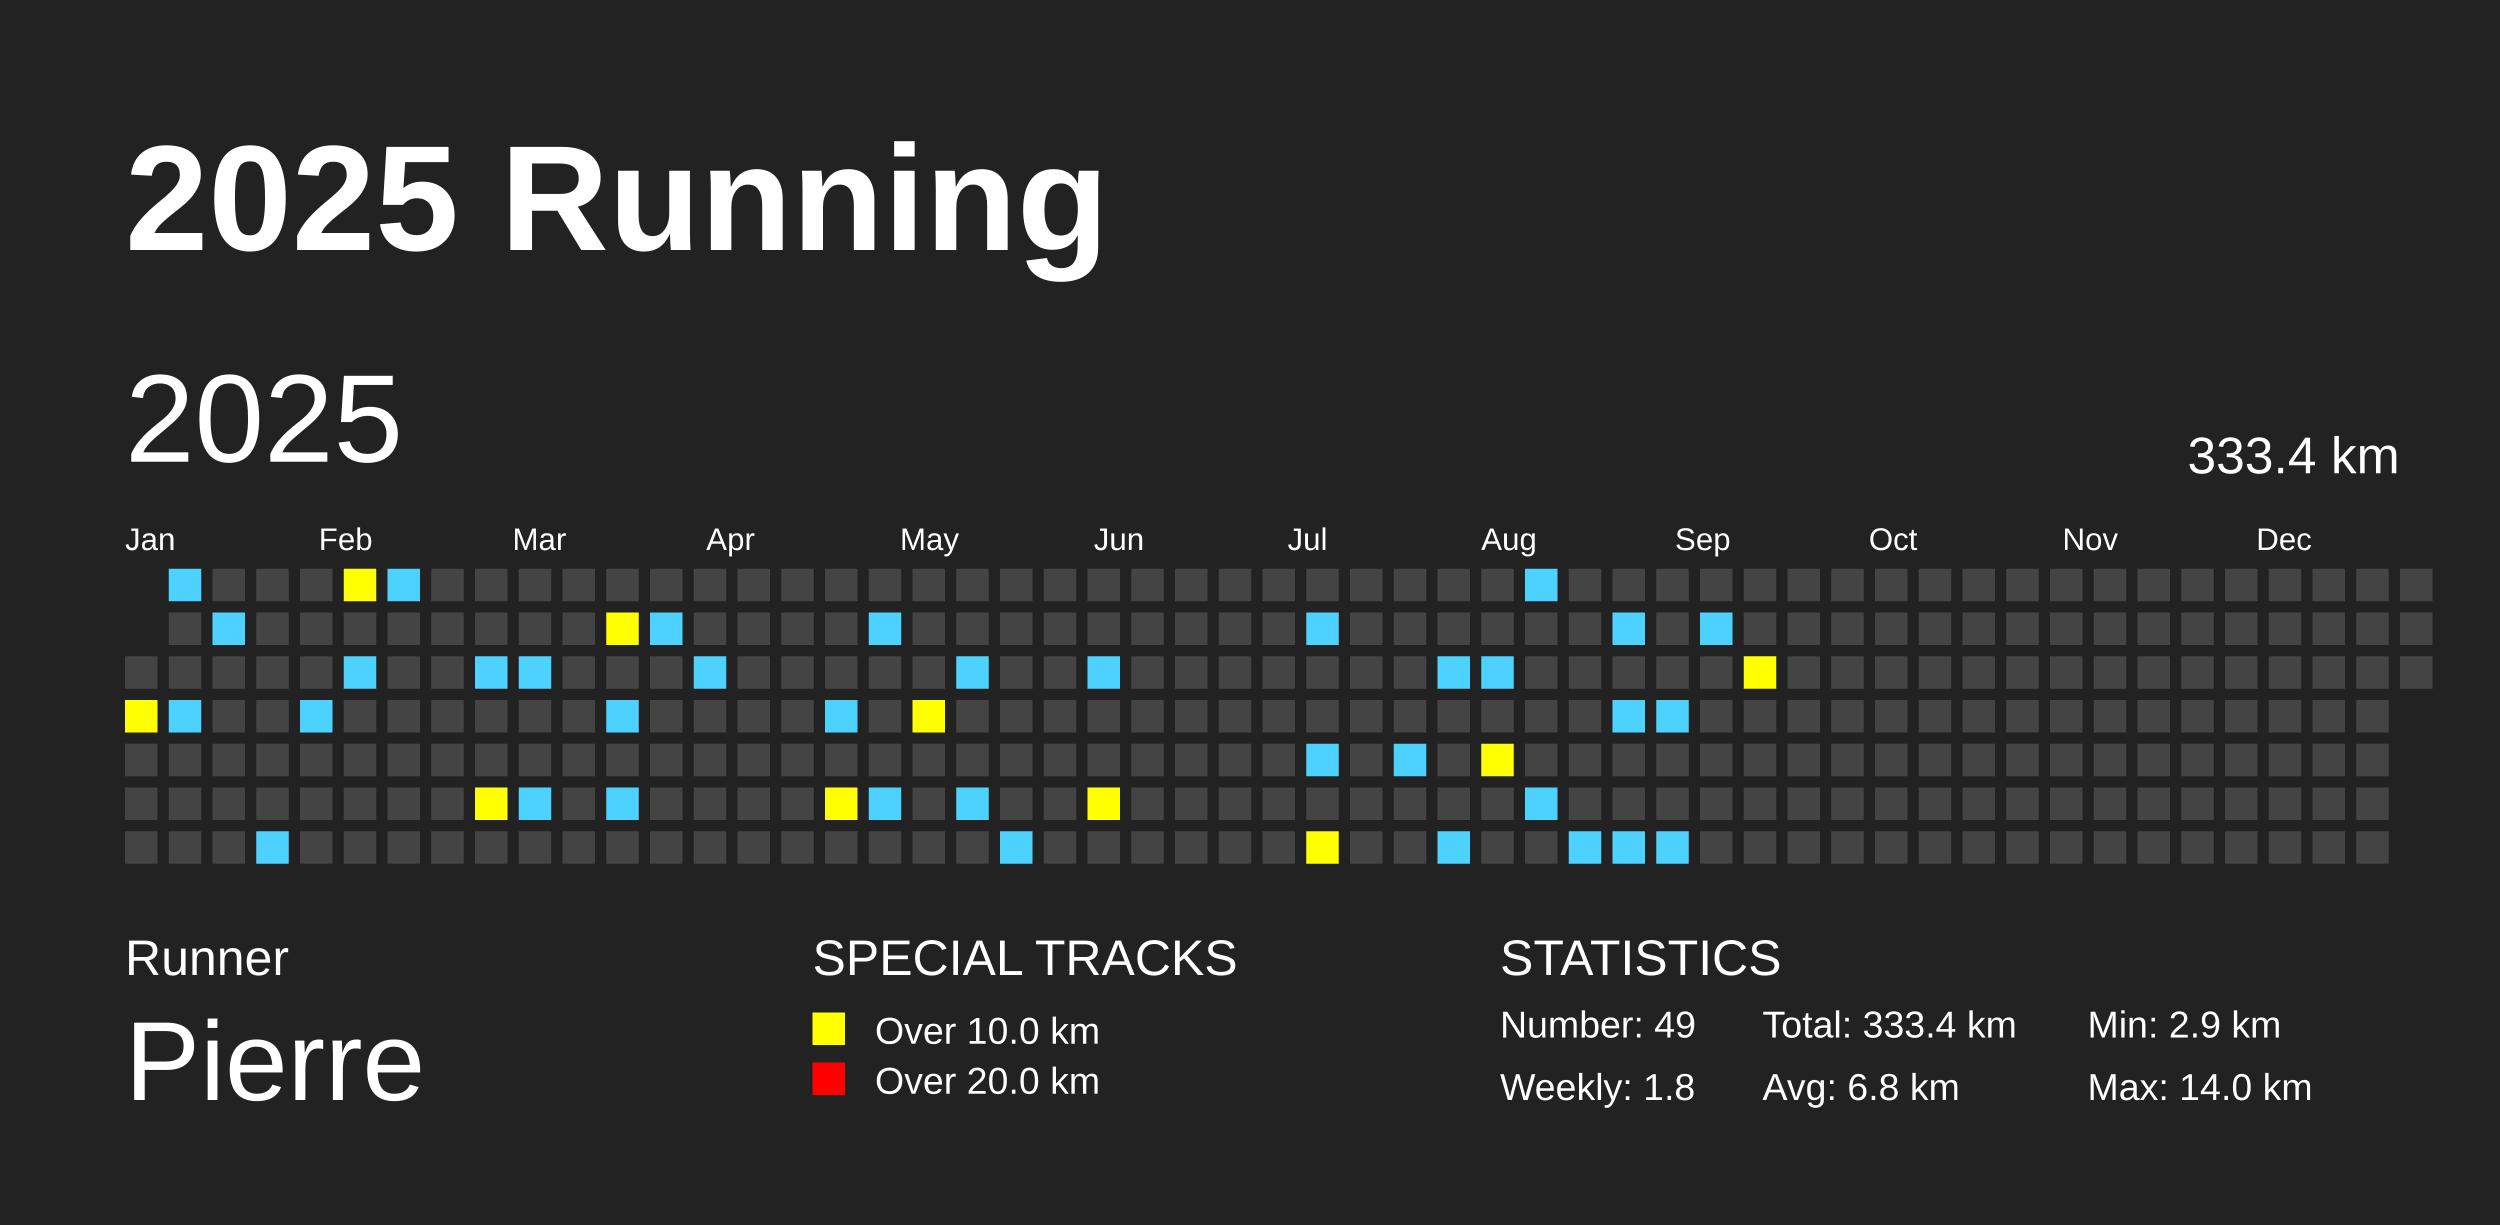
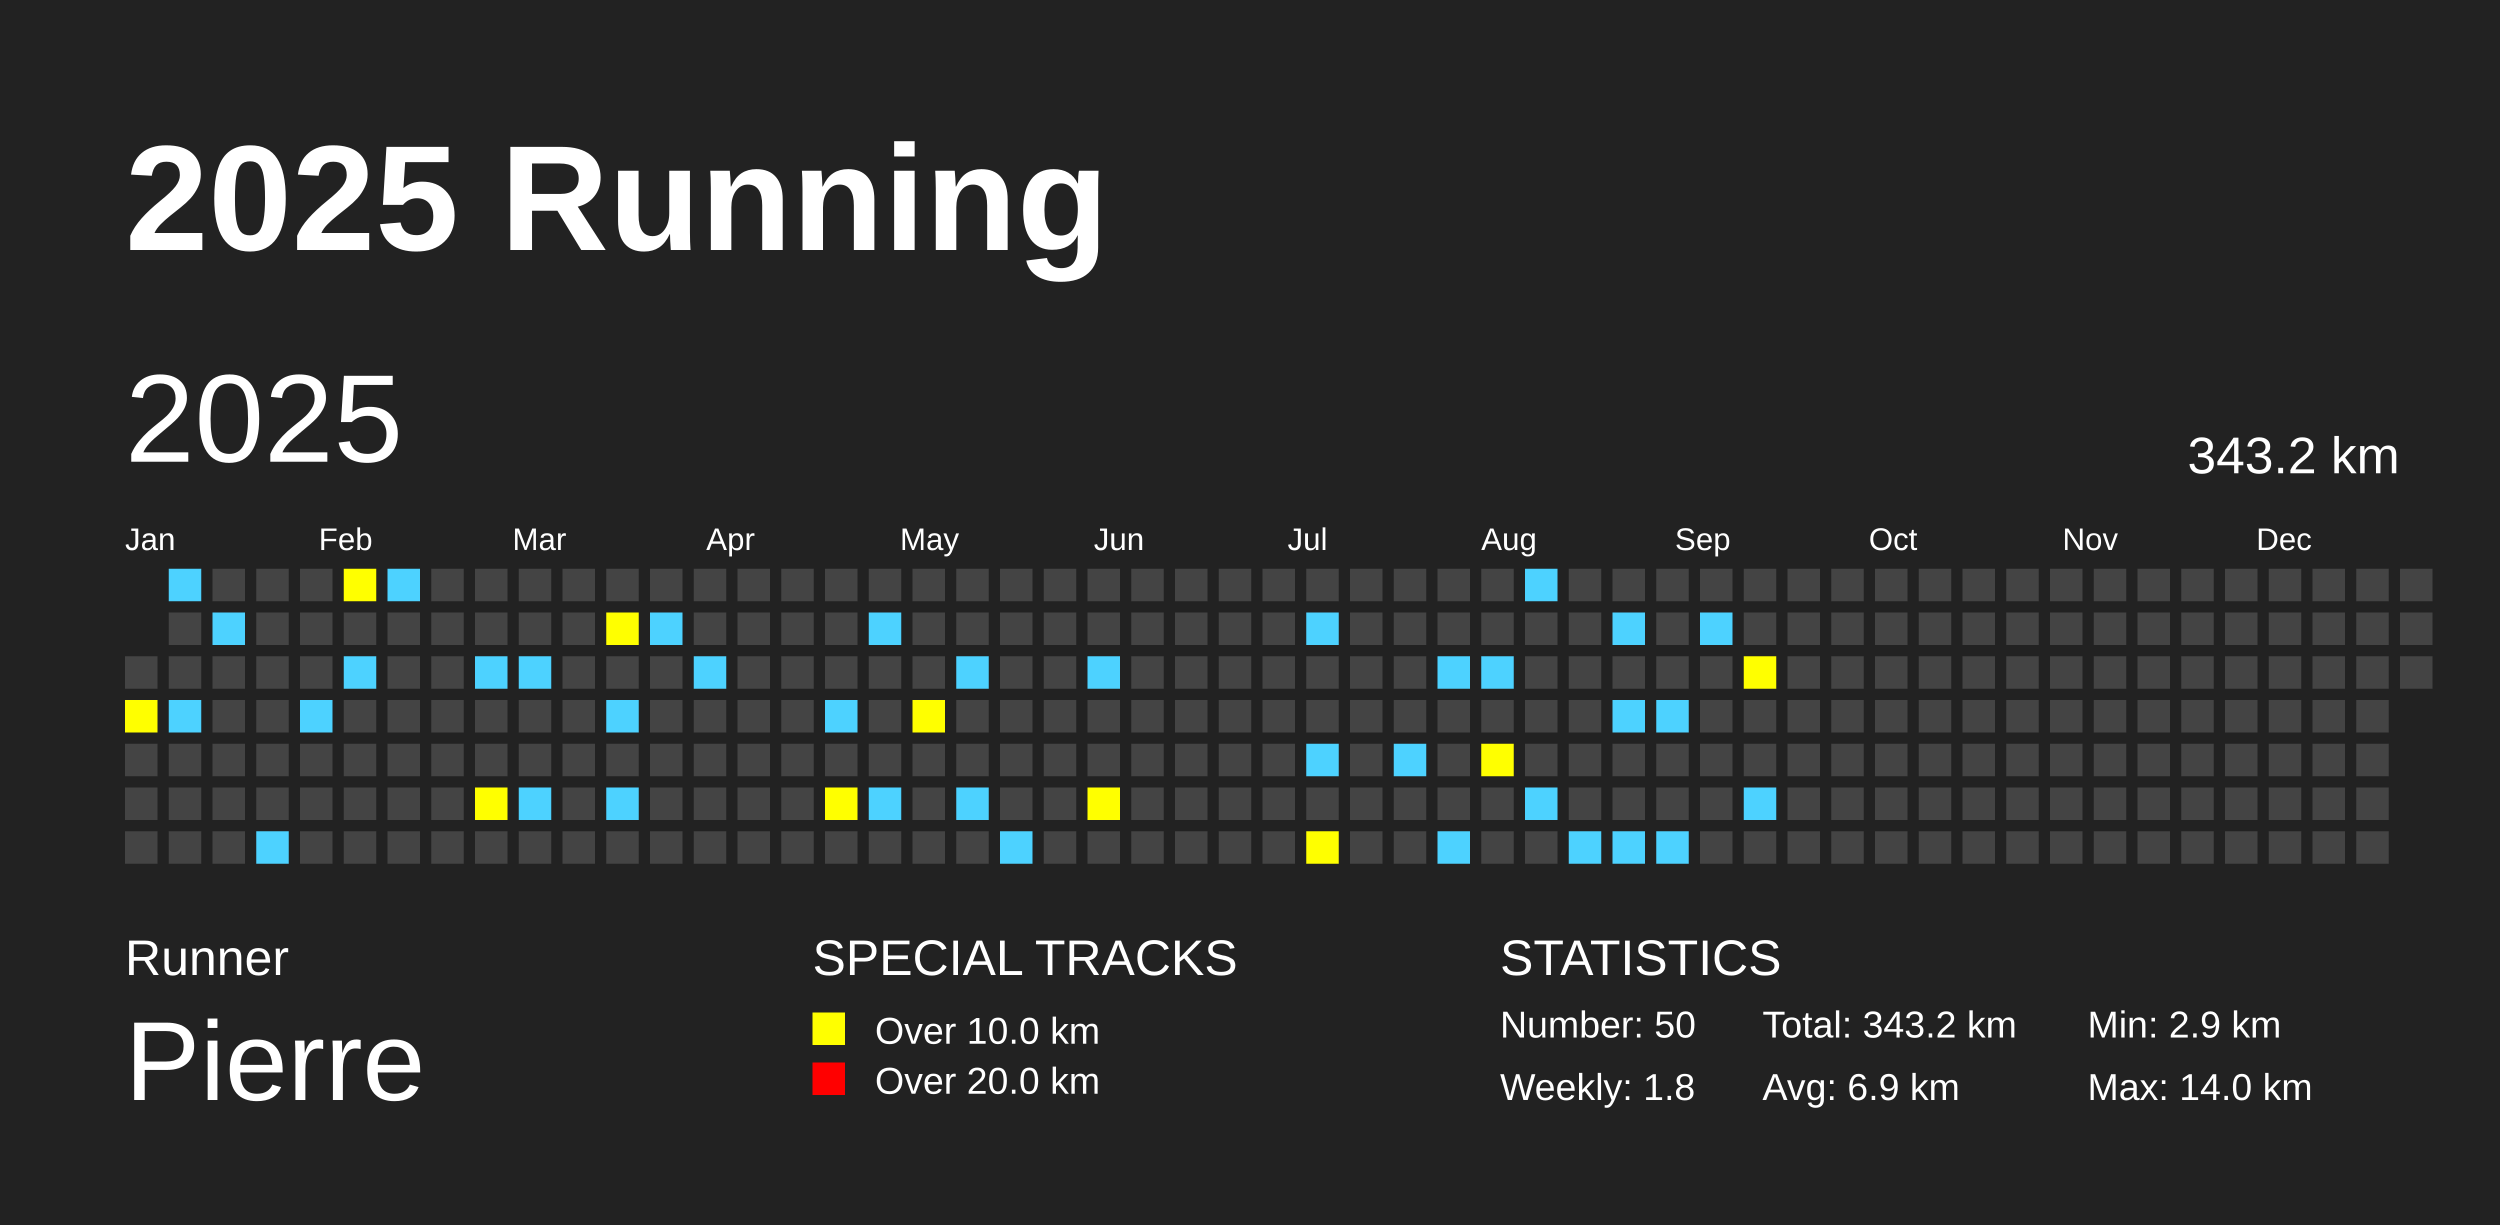
<svg xmlns="http://www.w3.org/2000/svg" baseProfile="full" height="98mm" version="1.1" viewBox="0,0,200,98" width="200mm">
  <defs />
  <rect fill="#222222" height="98" width="200" x="0" y="0" />
  <text fill="#FFFFFF" style="font-size:12px; font-family:Arial; font-weight:bold;" x="10" y="20">2025 Running</text>
  <text fill="#FFFFFF" style="font-size:4px; font-family:Arial" x="10" y="78">Runner</text>
  <text fill="#FFFFFF" style="font-size:9px; font-family:Arial" x="10" y="88">Pierre</text>
  <text fill="#FFFFFF" style="font-size:4px; font-family:Arial" x="65" y="78">SPECIAL TRACKS</text>
  <rect fill="yellow" height="2.6" width="2.6" x="65" y="81" />
  <text fill="#FFFFFF" style="font-size:3px; font-family:Arial" x="70" y="83.5">Over 10.0 km</text>
  <rect fill="red" height="2.6" width="2.6" x="65" y="85" />
  <text fill="#FFFFFF" style="font-size:3px; font-family:Arial" x="70" y="87.5">Over 20.0 km</text>
  <text fill="#FFFFFF" style="font-size:4px; font-family:Arial" x="120" y="78">STATISTICS</text>
-   <text fill="#FFFFFF" style="font-size:3px; font-family:Arial" x="120" y="83">Number: 49</text>
+   <text fill="#FFFFFF" style="font-size:3px; font-family:Arial" x="120" y="83">Number: 50</text>
  <text fill="#FFFFFF" style="font-size:3px; font-family:Arial" x="120" y="88">Weekly: 1.8</text>
-   <text fill="#FFFFFF" style="font-size:3px; font-family:Arial" x="141" y="83">Total: 333.4 km</text>
-   <text fill="#FFFFFF" style="font-size:3px; font-family:Arial" x="141" y="88">Avg: 6.8 km</text>
+   <text fill="#FFFFFF" style="font-size:3px; font-family:Arial" x="141" y="83">Total: 343.2 km</text>
+   <text fill="#FFFFFF" style="font-size:3px; font-family:Arial" x="141" y="88">Avg: 6.9 km</text>
  <text fill="#FFFFFF" style="font-size:3px; font-family:Arial" x="167" y="83">Min: 2.9 km</text>
  <text fill="#FFFFFF" style="font-size:3px; font-family:Arial" x="167" y="88">Max: 14.0 km</text>
  <text dominant-baseline="hanging" fill="#FFFFFF" style="font-size:10.0px; font-family:Arial;" x="10" y="30">2025</text>
-   <text dominant-baseline="hanging" fill="#FFFFFF" style="font-size:4.125px; font-family:Arial;" x="175" y="35">333.4 km</text>
+   <text dominant-baseline="hanging" fill="#FFFFFF" style="font-size:4.125px; font-family:Arial;" x="175" y="35">343.2 km</text>
  <text fill="#FFFFFF" style="font-size:2.5px; font-family:Arial" x="10.0" y="44">Jan</text>
  <text fill="#FFFFFF" style="font-size:2.5px; font-family:Arial" x="25.5" y="44">Feb</text>
  <text fill="#FFFFFF" style="font-size:2.5px; font-family:Arial" x="41.0" y="44">Mar</text>
  <text fill="#FFFFFF" style="font-size:2.5px; font-family:Arial" x="56.5" y="44">Apr</text>
  <text fill="#FFFFFF" style="font-size:2.5px; font-family:Arial" x="72.0" y="44">May</text>
  <text fill="#FFFFFF" style="font-size:2.5px; font-family:Arial" x="87.5" y="44">Jun</text>
  <text fill="#FFFFFF" style="font-size:2.5px; font-family:Arial" x="103.0" y="44">Jul</text>
  <text fill="#FFFFFF" style="font-size:2.5px; font-family:Arial" x="118.5" y="44">Aug</text>
  <text fill="#FFFFFF" style="font-size:2.5px; font-family:Arial" x="134.0" y="44">Sep</text>
  <text fill="#FFFFFF" style="font-size:2.5px; font-family:Arial" x="149.5" y="44">Oct</text>
  <text fill="#FFFFFF" style="font-size:2.5px; font-family:Arial" x="165.0" y="44">Nov</text>
  <text fill="#FFFFFF" style="font-size:2.5px; font-family:Arial" x="180.5" y="44">Dec</text>
  <rect fill="#444444" height="2.6" width="2.6" x="10.0" y="52.5" />
  <rect fill="yellow" height="2.6" width="2.6" x="10.0" y="56.0" />
  <rect fill="#444444" height="2.6" width="2.6" x="10.0" y="59.5" />
  <rect fill="#444444" height="2.6" width="2.6" x="10.0" y="63.0" />
  <rect fill="#444444" height="2.6" width="2.6" x="10.0" y="66.5" />
  <rect fill="#4DD2FF" height="2.6" width="2.6" x="13.5" y="45.5" />
  <rect fill="#444444" height="2.6" width="2.6" x="13.5" y="49.0" />
  <rect fill="#444444" height="2.6" width="2.6" x="13.5" y="52.5" />
  <rect fill="#4DD2FF" height="2.6" width="2.6" x="13.5" y="56.0" />
  <rect fill="#444444" height="2.6" width="2.6" x="13.5" y="59.5" />
  <rect fill="#444444" height="2.6" width="2.6" x="13.5" y="63.0" />
  <rect fill="#444444" height="2.6" width="2.6" x="13.5" y="66.5" />
  <rect fill="#444444" height="2.6" width="2.6" x="17.0" y="45.5" />
  <rect fill="#4DD2FF" height="2.6" width="2.6" x="17.0" y="49.0" />
  <rect fill="#444444" height="2.6" width="2.6" x="17.0" y="52.5" />
  <rect fill="#444444" height="2.6" width="2.6" x="17.0" y="56.0" />
  <rect fill="#444444" height="2.6" width="2.6" x="17.0" y="59.5" />
  <rect fill="#444444" height="2.6" width="2.6" x="17.0" y="63.0" />
  <rect fill="#444444" height="2.6" width="2.6" x="17.0" y="66.5" />
  <rect fill="#444444" height="2.6" width="2.6" x="20.5" y="45.5" />
  <rect fill="#444444" height="2.6" width="2.6" x="20.5" y="49.0" />
  <rect fill="#444444" height="2.6" width="2.6" x="20.5" y="52.5" />
  <rect fill="#444444" height="2.6" width="2.6" x="20.5" y="56.0" />
  <rect fill="#444444" height="2.6" width="2.6" x="20.5" y="59.5" />
  <rect fill="#444444" height="2.6" width="2.6" x="20.5" y="63.0" />
  <rect fill="#4DD2FF" height="2.6" width="2.6" x="20.5" y="66.5" />
  <rect fill="#444444" height="2.6" width="2.6" x="24.0" y="45.5" />
  <rect fill="#444444" height="2.6" width="2.6" x="24.0" y="49.0" />
  <rect fill="#444444" height="2.6" width="2.6" x="24.0" y="52.5" />
  <rect fill="#4DD2FF" height="2.6" width="2.6" x="24.0" y="56.0" />
  <rect fill="#444444" height="2.6" width="2.6" x="24.0" y="59.5" />
  <rect fill="#444444" height="2.6" width="2.6" x="24.0" y="63.0" />
  <rect fill="#444444" height="2.6" width="2.6" x="24.0" y="66.5" />
  <rect fill="yellow" height="2.6" width="2.6" x="27.5" y="45.5" />
  <rect fill="#444444" height="2.6" width="2.6" x="27.5" y="49.0" />
  <rect fill="#4DD2FF" height="2.6" width="2.6" x="27.5" y="52.5" />
  <rect fill="#444444" height="2.6" width="2.6" x="27.5" y="56.0" />
  <rect fill="#444444" height="2.6" width="2.6" x="27.5" y="59.5" />
  <rect fill="#444444" height="2.6" width="2.6" x="27.5" y="63.0" />
  <rect fill="#444444" height="2.6" width="2.6" x="27.5" y="66.5" />
  <rect fill="#4DD2FF" height="2.6" width="2.6" x="31.0" y="45.5" />
  <rect fill="#444444" height="2.6" width="2.6" x="31.0" y="49.0" />
  <rect fill="#444444" height="2.6" width="2.6" x="31.0" y="52.5" />
  <rect fill="#444444" height="2.6" width="2.6" x="31.0" y="56.0" />
  <rect fill="#444444" height="2.6" width="2.6" x="31.0" y="59.5" />
  <rect fill="#444444" height="2.6" width="2.6" x="31.0" y="63.0" />
  <rect fill="#444444" height="2.6" width="2.6" x="31.0" y="66.5" />
  <rect fill="#444444" height="2.6" width="2.6" x="34.5" y="45.5" />
  <rect fill="#444444" height="2.6" width="2.6" x="34.5" y="49.0" />
  <rect fill="#444444" height="2.6" width="2.6" x="34.5" y="52.5" />
  <rect fill="#444444" height="2.6" width="2.6" x="34.5" y="56.0" />
  <rect fill="#444444" height="2.6" width="2.6" x="34.5" y="59.5" />
  <rect fill="#444444" height="2.6" width="2.6" x="34.5" y="63.0" />
  <rect fill="#444444" height="2.6" width="2.6" x="34.5" y="66.5" />
  <rect fill="#444444" height="2.6" width="2.6" x="38.0" y="45.5" />
  <rect fill="#444444" height="2.6" width="2.6" x="38.0" y="49.0" />
  <rect fill="#4DD2FF" height="2.6" width="2.6" x="38.0" y="52.5" />
  <rect fill="#444444" height="2.6" width="2.6" x="38.0" y="56.0" />
  <rect fill="#444444" height="2.6" width="2.6" x="38.0" y="59.5" />
  <rect fill="yellow" height="2.6" width="2.6" x="38.0" y="63.0" />
  <rect fill="#444444" height="2.6" width="2.6" x="38.0" y="66.5" />
  <rect fill="#444444" height="2.6" width="2.6" x="41.5" y="45.5" />
  <rect fill="#444444" height="2.6" width="2.6" x="41.5" y="49.0" />
  <rect fill="#4DD2FF" height="2.6" width="2.6" x="41.5" y="52.5" />
  <rect fill="#444444" height="2.6" width="2.6" x="41.5" y="56.0" />
  <rect fill="#444444" height="2.6" width="2.6" x="41.5" y="59.5" />
  <rect fill="#4DD2FF" height="2.6" width="2.6" x="41.5" y="63.0" />
  <rect fill="#444444" height="2.6" width="2.6" x="41.5" y="66.5" />
  <rect fill="#444444" height="2.6" width="2.6" x="45.0" y="45.5" />
  <rect fill="#444444" height="2.6" width="2.6" x="45.0" y="49.0" />
  <rect fill="#444444" height="2.6" width="2.6" x="45.0" y="52.5" />
  <rect fill="#444444" height="2.6" width="2.6" x="45.0" y="56.0" />
  <rect fill="#444444" height="2.6" width="2.6" x="45.0" y="59.5" />
  <rect fill="#444444" height="2.6" width="2.6" x="45.0" y="63.0" />
  <rect fill="#444444" height="2.6" width="2.6" x="45.0" y="66.5" />
  <rect fill="#444444" height="2.6" width="2.6" x="48.5" y="45.5" />
  <rect fill="yellow" height="2.6" width="2.6" x="48.5" y="49.0" />
  <rect fill="#444444" height="2.6" width="2.6" x="48.5" y="52.5" />
  <rect fill="#4DD2FF" height="2.6" width="2.6" x="48.5" y="56.0" />
  <rect fill="#444444" height="2.6" width="2.6" x="48.5" y="59.5" />
  <rect fill="#4DD2FF" height="2.6" width="2.6" x="48.5" y="63.0" />
  <rect fill="#444444" height="2.6" width="2.6" x="48.5" y="66.5" />
  <rect fill="#444444" height="2.6" width="2.6" x="52.0" y="45.5" />
  <rect fill="#4DD2FF" height="2.6" width="2.6" x="52.0" y="49.0" />
  <rect fill="#444444" height="2.6" width="2.6" x="52.0" y="52.5" />
  <rect fill="#444444" height="2.6" width="2.6" x="52.0" y="56.0" />
  <rect fill="#444444" height="2.6" width="2.6" x="52.0" y="59.5" />
  <rect fill="#444444" height="2.6" width="2.6" x="52.0" y="63.0" />
  <rect fill="#444444" height="2.6" width="2.6" x="52.0" y="66.5" />
  <rect fill="#444444" height="2.6" width="2.6" x="55.5" y="45.5" />
  <rect fill="#444444" height="2.6" width="2.6" x="55.5" y="49.0" />
  <rect fill="#4DD2FF" height="2.6" width="2.6" x="55.5" y="52.5" />
  <rect fill="#444444" height="2.6" width="2.6" x="55.5" y="56.0" />
  <rect fill="#444444" height="2.6" width="2.6" x="55.5" y="59.5" />
  <rect fill="#444444" height="2.6" width="2.6" x="55.5" y="63.0" />
  <rect fill="#444444" height="2.6" width="2.6" x="55.5" y="66.5" />
  <rect fill="#444444" height="2.6" width="2.6" x="59.0" y="45.5" />
  <rect fill="#444444" height="2.6" width="2.6" x="59.0" y="49.0" />
  <rect fill="#444444" height="2.6" width="2.6" x="59.0" y="52.5" />
  <rect fill="#444444" height="2.6" width="2.6" x="59.0" y="56.0" />
  <rect fill="#444444" height="2.6" width="2.6" x="59.0" y="59.5" />
  <rect fill="#444444" height="2.6" width="2.6" x="59.0" y="63.0" />
  <rect fill="#444444" height="2.6" width="2.6" x="59.0" y="66.5" />
  <rect fill="#444444" height="2.6" width="2.6" x="62.5" y="45.5" />
  <rect fill="#444444" height="2.6" width="2.6" x="62.5" y="49.0" />
  <rect fill="#444444" height="2.6" width="2.6" x="62.5" y="52.5" />
  <rect fill="#444444" height="2.6" width="2.6" x="62.5" y="56.0" />
  <rect fill="#444444" height="2.6" width="2.6" x="62.5" y="59.5" />
  <rect fill="#444444" height="2.6" width="2.6" x="62.5" y="63.0" />
  <rect fill="#444444" height="2.6" width="2.6" x="62.5" y="66.5" />
  <rect fill="#444444" height="2.6" width="2.6" x="66.0" y="45.5" />
  <rect fill="#444444" height="2.6" width="2.6" x="66.0" y="49.0" />
  <rect fill="#444444" height="2.6" width="2.6" x="66.0" y="52.5" />
  <rect fill="#4DD2FF" height="2.6" width="2.6" x="66.0" y="56.0" />
  <rect fill="#444444" height="2.6" width="2.6" x="66.0" y="59.5" />
  <rect fill="yellow" height="2.6" width="2.6" x="66.0" y="63.0" />
  <rect fill="#444444" height="2.6" width="2.6" x="66.0" y="66.5" />
  <rect fill="#444444" height="2.6" width="2.6" x="69.5" y="45.5" />
  <rect fill="#4DD2FF" height="2.6" width="2.6" x="69.5" y="49.0" />
  <rect fill="#444444" height="2.6" width="2.6" x="69.5" y="52.5" />
  <rect fill="#444444" height="2.6" width="2.6" x="69.5" y="56.0" />
  <rect fill="#444444" height="2.6" width="2.6" x="69.5" y="59.5" />
  <rect fill="#4DD2FF" height="2.6" width="2.6" x="69.5" y="63.0" />
  <rect fill="#444444" height="2.6" width="2.6" x="69.5" y="66.5" />
  <rect fill="#444444" height="2.6" width="2.6" x="73.0" y="45.5" />
  <rect fill="#444444" height="2.6" width="2.6" x="73.0" y="49.0" />
  <rect fill="#444444" height="2.6" width="2.6" x="73.0" y="52.5" />
  <rect fill="yellow" height="2.6" width="2.6" x="73.0" y="56.0" />
  <rect fill="#444444" height="2.6" width="2.6" x="73.0" y="59.5" />
  <rect fill="#444444" height="2.6" width="2.6" x="73.0" y="63.0" />
  <rect fill="#444444" height="2.6" width="2.6" x="73.0" y="66.5" />
  <rect fill="#444444" height="2.6" width="2.6" x="76.5" y="45.5" />
  <rect fill="#444444" height="2.6" width="2.6" x="76.5" y="49.0" />
  <rect fill="#4DD2FF" height="2.6" width="2.6" x="76.5" y="52.5" />
  <rect fill="#444444" height="2.6" width="2.6" x="76.5" y="56.0" />
  <rect fill="#444444" height="2.6" width="2.6" x="76.5" y="59.5" />
  <rect fill="#4DD2FF" height="2.6" width="2.6" x="76.5" y="63.0" />
  <rect fill="#444444" height="2.6" width="2.6" x="76.5" y="66.5" />
  <rect fill="#444444" height="2.6" width="2.6" x="80.0" y="45.5" />
  <rect fill="#444444" height="2.6" width="2.6" x="80.0" y="49.0" />
  <rect fill="#444444" height="2.6" width="2.6" x="80.0" y="52.5" />
  <rect fill="#444444" height="2.6" width="2.6" x="80.0" y="56.0" />
  <rect fill="#444444" height="2.6" width="2.6" x="80.0" y="59.5" />
  <rect fill="#444444" height="2.6" width="2.6" x="80.0" y="63.0" />
  <rect fill="#4DD2FF" height="2.6" width="2.6" x="80.0" y="66.5" />
  <rect fill="#444444" height="2.6" width="2.6" x="83.5" y="45.5" />
  <rect fill="#444444" height="2.6" width="2.6" x="83.5" y="49.0" />
  <rect fill="#444444" height="2.6" width="2.6" x="83.5" y="52.5" />
  <rect fill="#444444" height="2.6" width="2.6" x="83.5" y="56.0" />
  <rect fill="#444444" height="2.6" width="2.6" x="83.5" y="59.5" />
  <rect fill="#444444" height="2.6" width="2.6" x="83.5" y="63.0" />
  <rect fill="#444444" height="2.6" width="2.6" x="83.5" y="66.5" />
  <rect fill="#444444" height="2.6" width="2.6" x="87.0" y="45.5" />
  <rect fill="#444444" height="2.6" width="2.6" x="87.0" y="49.0" />
  <rect fill="#4DD2FF" height="2.6" width="2.6" x="87.0" y="52.5" />
  <rect fill="#444444" height="2.6" width="2.6" x="87.0" y="56.0" />
  <rect fill="#444444" height="2.6" width="2.6" x="87.0" y="59.5" />
  <rect fill="yellow" height="2.6" width="2.6" x="87.0" y="63.0" />
  <rect fill="#444444" height="2.6" width="2.6" x="87.0" y="66.5" />
  <rect fill="#444444" height="2.6" width="2.6" x="90.5" y="45.5" />
  <rect fill="#444444" height="2.6" width="2.6" x="90.5" y="49.0" />
  <rect fill="#444444" height="2.6" width="2.6" x="90.5" y="52.5" />
  <rect fill="#444444" height="2.6" width="2.6" x="90.5" y="56.0" />
  <rect fill="#444444" height="2.6" width="2.6" x="90.5" y="59.5" />
  <rect fill="#444444" height="2.6" width="2.6" x="90.5" y="63.0" />
  <rect fill="#444444" height="2.6" width="2.6" x="90.5" y="66.5" />
  <rect fill="#444444" height="2.6" width="2.6" x="94.0" y="45.5" />
  <rect fill="#444444" height="2.6" width="2.6" x="94.0" y="49.0" />
  <rect fill="#444444" height="2.6" width="2.6" x="94.0" y="52.5" />
  <rect fill="#444444" height="2.6" width="2.6" x="94.0" y="56.0" />
  <rect fill="#444444" height="2.6" width="2.6" x="94.0" y="59.5" />
  <rect fill="#444444" height="2.6" width="2.6" x="94.0" y="63.0" />
  <rect fill="#444444" height="2.6" width="2.6" x="94.0" y="66.5" />
  <rect fill="#444444" height="2.6" width="2.6" x="97.5" y="45.5" />
  <rect fill="#444444" height="2.6" width="2.6" x="97.5" y="49.0" />
  <rect fill="#444444" height="2.6" width="2.6" x="97.5" y="52.5" />
  <rect fill="#444444" height="2.6" width="2.6" x="97.5" y="56.0" />
  <rect fill="#444444" height="2.6" width="2.6" x="97.5" y="59.5" />
  <rect fill="#444444" height="2.6" width="2.6" x="97.5" y="63.0" />
  <rect fill="#444444" height="2.6" width="2.6" x="97.5" y="66.5" />
  <rect fill="#444444" height="2.6" width="2.6" x="101.0" y="45.5" />
  <rect fill="#444444" height="2.6" width="2.6" x="101.0" y="49.0" />
  <rect fill="#444444" height="2.6" width="2.6" x="101.0" y="52.5" />
  <rect fill="#444444" height="2.6" width="2.6" x="101.0" y="56.0" />
  <rect fill="#444444" height="2.6" width="2.6" x="101.0" y="59.5" />
  <rect fill="#444444" height="2.6" width="2.6" x="101.0" y="63.0" />
  <rect fill="#444444" height="2.6" width="2.6" x="101.0" y="66.5" />
  <rect fill="#444444" height="2.6" width="2.6" x="104.5" y="45.5" />
  <rect fill="#4DD2FF" height="2.6" width="2.6" x="104.5" y="49.0" />
  <rect fill="#444444" height="2.6" width="2.6" x="104.5" y="52.5" />
  <rect fill="#444444" height="2.6" width="2.6" x="104.5" y="56.0" />
  <rect fill="#4DD2FF" height="2.6" width="2.6" x="104.5" y="59.5" />
  <rect fill="#444444" height="2.6" width="2.6" x="104.5" y="63.0" />
  <rect fill="yellow" height="2.6" width="2.6" x="104.5" y="66.5" />
  <rect fill="#444444" height="2.6" width="2.6" x="108.0" y="45.5" />
  <rect fill="#444444" height="2.6" width="2.6" x="108.0" y="49.0" />
  <rect fill="#444444" height="2.6" width="2.6" x="108.0" y="52.5" />
  <rect fill="#444444" height="2.6" width="2.6" x="108.0" y="56.0" />
  <rect fill="#444444" height="2.6" width="2.6" x="108.0" y="59.5" />
  <rect fill="#444444" height="2.6" width="2.6" x="108.0" y="63.0" />
  <rect fill="#444444" height="2.6" width="2.6" x="108.0" y="66.5" />
  <rect fill="#444444" height="2.6" width="2.6" x="111.5" y="45.5" />
  <rect fill="#444444" height="2.6" width="2.6" x="111.5" y="49.0" />
  <rect fill="#444444" height="2.6" width="2.6" x="111.5" y="52.5" />
  <rect fill="#444444" height="2.6" width="2.6" x="111.5" y="56.0" />
  <rect fill="#4DD2FF" height="2.6" width="2.6" x="111.5" y="59.5" />
  <rect fill="#444444" height="2.6" width="2.6" x="111.5" y="63.0" />
  <rect fill="#444444" height="2.6" width="2.6" x="111.5" y="66.5" />
  <rect fill="#444444" height="2.6" width="2.6" x="115.0" y="45.5" />
  <rect fill="#444444" height="2.6" width="2.6" x="115.0" y="49.0" />
  <rect fill="#4DD2FF" height="2.6" width="2.6" x="115.0" y="52.5" />
  <rect fill="#444444" height="2.6" width="2.6" x="115.0" y="56.0" />
  <rect fill="#444444" height="2.6" width="2.6" x="115.0" y="59.5" />
  <rect fill="#444444" height="2.6" width="2.6" x="115.0" y="63.0" />
  <rect fill="#4DD2FF" height="2.6" width="2.6" x="115.0" y="66.5" />
  <rect fill="#444444" height="2.6" width="2.6" x="118.5" y="45.5" />
  <rect fill="#444444" height="2.6" width="2.6" x="118.5" y="49.0" />
  <rect fill="#4DD2FF" height="2.6" width="2.6" x="118.5" y="52.5" />
  <rect fill="#444444" height="2.6" width="2.6" x="118.5" y="56.0" />
  <rect fill="yellow" height="2.6" width="2.6" x="118.5" y="59.5" />
  <rect fill="#444444" height="2.6" width="2.6" x="118.5" y="63.0" />
  <rect fill="#444444" height="2.6" width="2.6" x="118.5" y="66.5" />
  <rect fill="#4DD2FF" height="2.6" width="2.6" x="122.0" y="45.5" />
  <rect fill="#444444" height="2.6" width="2.6" x="122.0" y="49.0" />
  <rect fill="#444444" height="2.6" width="2.6" x="122.0" y="52.5" />
  <rect fill="#444444" height="2.6" width="2.6" x="122.0" y="56.0" />
  <rect fill="#444444" height="2.6" width="2.6" x="122.0" y="59.5" />
  <rect fill="#4DD2FF" height="2.6" width="2.6" x="122.0" y="63.0" />
  <rect fill="#444444" height="2.6" width="2.6" x="122.0" y="66.5" />
  <rect fill="#444444" height="2.6" width="2.6" x="125.5" y="45.5" />
  <rect fill="#444444" height="2.6" width="2.6" x="125.5" y="49.0" />
  <rect fill="#444444" height="2.6" width="2.6" x="125.5" y="52.5" />
  <rect fill="#444444" height="2.6" width="2.6" x="125.5" y="56.0" />
  <rect fill="#444444" height="2.6" width="2.6" x="125.5" y="59.5" />
  <rect fill="#444444" height="2.6" width="2.6" x="125.5" y="63.0" />
  <rect fill="#4DD2FF" height="2.6" width="2.6" x="125.5" y="66.5" />
  <rect fill="#444444" height="2.6" width="2.6" x="129.0" y="45.5" />
  <rect fill="#4DD2FF" height="2.6" width="2.6" x="129.0" y="49.0" />
  <rect fill="#444444" height="2.6" width="2.6" x="129.0" y="52.5" />
  <rect fill="#4DD2FF" height="2.6" width="2.6" x="129.0" y="56.0" />
  <rect fill="#444444" height="2.6" width="2.6" x="129.0" y="59.5" />
  <rect fill="#444444" height="2.6" width="2.6" x="129.0" y="63.0" />
  <rect fill="#4DD2FF" height="2.6" width="2.6" x="129.0" y="66.5" />
  <rect fill="#444444" height="2.6" width="2.6" x="132.5" y="45.5" />
  <rect fill="#444444" height="2.6" width="2.6" x="132.5" y="49.0" />
  <rect fill="#444444" height="2.6" width="2.6" x="132.5" y="52.5" />
  <rect fill="#4DD2FF" height="2.6" width="2.6" x="132.5" y="56.0" />
  <rect fill="#444444" height="2.6" width="2.6" x="132.5" y="59.5" />
  <rect fill="#444444" height="2.6" width="2.6" x="132.5" y="63.0" />
  <rect fill="#4DD2FF" height="2.6" width="2.6" x="132.5" y="66.5" />
  <rect fill="#444444" height="2.6" width="2.6" x="136.0" y="45.5" />
  <rect fill="#4DD2FF" height="2.6" width="2.6" x="136.0" y="49.0" />
  <rect fill="#444444" height="2.6" width="2.6" x="136.0" y="52.5" />
  <rect fill="#444444" height="2.6" width="2.6" x="136.0" y="56.0" />
  <rect fill="#444444" height="2.6" width="2.6" x="136.0" y="59.5" />
  <rect fill="#444444" height="2.6" width="2.6" x="136.0" y="63.0" />
  <rect fill="#444444" height="2.6" width="2.6" x="136.0" y="66.5" />
  <rect fill="#444444" height="2.6" width="2.6" x="139.5" y="45.5" />
  <rect fill="#444444" height="2.6" width="2.6" x="139.5" y="49.0" />
  <rect fill="yellow" height="2.6" width="2.6" x="139.5" y="52.5" />
  <rect fill="#444444" height="2.6" width="2.6" x="139.5" y="56.0" />
  <rect fill="#444444" height="2.6" width="2.6" x="139.5" y="59.5" />
-   <rect fill="#444444" height="2.6" width="2.6" x="139.5" y="63.0" />
+   <rect fill="#4DD2FF" height="2.6" width="2.6" x="139.5" y="63.0" />
  <rect fill="#444444" height="2.6" width="2.6" x="139.5" y="66.5" />
  <rect fill="#444444" height="2.6" width="2.6" x="143.0" y="45.5" />
  <rect fill="#444444" height="2.6" width="2.6" x="143.0" y="49.0" />
  <rect fill="#444444" height="2.6" width="2.6" x="143.0" y="52.5" />
  <rect fill="#444444" height="2.6" width="2.6" x="143.0" y="56.0" />
  <rect fill="#444444" height="2.6" width="2.6" x="143.0" y="59.5" />
  <rect fill="#444444" height="2.6" width="2.6" x="143.0" y="63.0" />
  <rect fill="#444444" height="2.6" width="2.6" x="143.0" y="66.5" />
  <rect fill="#444444" height="2.6" width="2.6" x="146.5" y="45.5" />
  <rect fill="#444444" height="2.6" width="2.6" x="146.5" y="49.0" />
  <rect fill="#444444" height="2.6" width="2.6" x="146.5" y="52.5" />
  <rect fill="#444444" height="2.6" width="2.6" x="146.5" y="56.0" />
  <rect fill="#444444" height="2.6" width="2.6" x="146.5" y="59.5" />
  <rect fill="#444444" height="2.6" width="2.6" x="146.5" y="63.0" />
  <rect fill="#444444" height="2.6" width="2.6" x="146.5" y="66.5" />
  <rect fill="#444444" height="2.6" width="2.6" x="150.0" y="45.5" />
  <rect fill="#444444" height="2.6" width="2.6" x="150.0" y="49.0" />
  <rect fill="#444444" height="2.6" width="2.6" x="150.0" y="52.5" />
  <rect fill="#444444" height="2.6" width="2.6" x="150.0" y="56.0" />
  <rect fill="#444444" height="2.6" width="2.6" x="150.0" y="59.5" />
  <rect fill="#444444" height="2.6" width="2.6" x="150.0" y="63.0" />
  <rect fill="#444444" height="2.6" width="2.6" x="150.0" y="66.5" />
  <rect fill="#444444" height="2.6" width="2.6" x="153.5" y="45.5" />
  <rect fill="#444444" height="2.6" width="2.6" x="153.5" y="49.0" />
  <rect fill="#444444" height="2.6" width="2.6" x="153.5" y="52.5" />
  <rect fill="#444444" height="2.6" width="2.6" x="153.5" y="56.0" />
  <rect fill="#444444" height="2.6" width="2.6" x="153.5" y="59.5" />
  <rect fill="#444444" height="2.6" width="2.6" x="153.5" y="63.0" />
  <rect fill="#444444" height="2.6" width="2.6" x="153.5" y="66.5" />
  <rect fill="#444444" height="2.6" width="2.6" x="157.0" y="45.5" />
  <rect fill="#444444" height="2.6" width="2.6" x="157.0" y="49.0" />
  <rect fill="#444444" height="2.6" width="2.6" x="157.0" y="52.5" />
  <rect fill="#444444" height="2.6" width="2.6" x="157.0" y="56.0" />
  <rect fill="#444444" height="2.6" width="2.6" x="157.0" y="59.5" />
  <rect fill="#444444" height="2.6" width="2.6" x="157.0" y="63.0" />
  <rect fill="#444444" height="2.6" width="2.6" x="157.0" y="66.5" />
  <rect fill="#444444" height="2.6" width="2.6" x="160.5" y="45.5" />
  <rect fill="#444444" height="2.6" width="2.6" x="160.5" y="49.0" />
  <rect fill="#444444" height="2.6" width="2.6" x="160.5" y="52.5" />
  <rect fill="#444444" height="2.6" width="2.6" x="160.5" y="56.0" />
  <rect fill="#444444" height="2.6" width="2.6" x="160.5" y="59.5" />
  <rect fill="#444444" height="2.6" width="2.6" x="160.5" y="63.0" />
  <rect fill="#444444" height="2.6" width="2.6" x="160.5" y="66.5" />
  <rect fill="#444444" height="2.6" width="2.6" x="164.0" y="45.5" />
  <rect fill="#444444" height="2.6" width="2.6" x="164.0" y="49.0" />
  <rect fill="#444444" height="2.6" width="2.6" x="164.0" y="52.5" />
  <rect fill="#444444" height="2.6" width="2.6" x="164.0" y="56.0" />
  <rect fill="#444444" height="2.6" width="2.6" x="164.0" y="59.5" />
  <rect fill="#444444" height="2.6" width="2.6" x="164.0" y="63.0" />
  <rect fill="#444444" height="2.6" width="2.6" x="164.0" y="66.5" />
  <rect fill="#444444" height="2.6" width="2.6" x="167.5" y="45.5" />
  <rect fill="#444444" height="2.6" width="2.6" x="167.5" y="49.0" />
  <rect fill="#444444" height="2.6" width="2.6" x="167.5" y="52.5" />
  <rect fill="#444444" height="2.6" width="2.6" x="167.5" y="56.0" />
  <rect fill="#444444" height="2.6" width="2.6" x="167.5" y="59.5" />
  <rect fill="#444444" height="2.6" width="2.6" x="167.5" y="63.0" />
  <rect fill="#444444" height="2.6" width="2.6" x="167.5" y="66.5" />
  <rect fill="#444444" height="2.6" width="2.6" x="171.0" y="45.5" />
  <rect fill="#444444" height="2.6" width="2.6" x="171.0" y="49.0" />
  <rect fill="#444444" height="2.6" width="2.6" x="171.0" y="52.5" />
  <rect fill="#444444" height="2.6" width="2.6" x="171.0" y="56.0" />
  <rect fill="#444444" height="2.6" width="2.6" x="171.0" y="59.5" />
  <rect fill="#444444" height="2.6" width="2.6" x="171.0" y="63.0" />
  <rect fill="#444444" height="2.6" width="2.6" x="171.0" y="66.5" />
  <rect fill="#444444" height="2.6" width="2.6" x="174.5" y="45.5" />
  <rect fill="#444444" height="2.6" width="2.6" x="174.5" y="49.0" />
  <rect fill="#444444" height="2.6" width="2.6" x="174.5" y="52.5" />
  <rect fill="#444444" height="2.6" width="2.6" x="174.5" y="56.0" />
  <rect fill="#444444" height="2.6" width="2.6" x="174.5" y="59.5" />
  <rect fill="#444444" height="2.6" width="2.6" x="174.5" y="63.0" />
  <rect fill="#444444" height="2.6" width="2.6" x="174.5" y="66.5" />
  <rect fill="#444444" height="2.6" width="2.6" x="178.0" y="45.5" />
  <rect fill="#444444" height="2.6" width="2.6" x="178.0" y="49.0" />
  <rect fill="#444444" height="2.6" width="2.6" x="178.0" y="52.5" />
  <rect fill="#444444" height="2.6" width="2.6" x="178.0" y="56.0" />
  <rect fill="#444444" height="2.6" width="2.6" x="178.0" y="59.5" />
  <rect fill="#444444" height="2.6" width="2.6" x="178.0" y="63.0" />
  <rect fill="#444444" height="2.6" width="2.6" x="178.0" y="66.5" />
  <rect fill="#444444" height="2.6" width="2.6" x="181.5" y="45.5" />
  <rect fill="#444444" height="2.6" width="2.6" x="181.5" y="49.0" />
  <rect fill="#444444" height="2.6" width="2.6" x="181.5" y="52.5" />
  <rect fill="#444444" height="2.6" width="2.6" x="181.5" y="56.0" />
  <rect fill="#444444" height="2.6" width="2.6" x="181.5" y="59.5" />
  <rect fill="#444444" height="2.6" width="2.6" x="181.5" y="63.0" />
  <rect fill="#444444" height="2.6" width="2.6" x="181.5" y="66.5" />
  <rect fill="#444444" height="2.6" width="2.6" x="185.0" y="45.5" />
  <rect fill="#444444" height="2.6" width="2.6" x="185.0" y="49.0" />
  <rect fill="#444444" height="2.6" width="2.6" x="185.0" y="52.5" />
  <rect fill="#444444" height="2.6" width="2.6" x="185.0" y="56.0" />
  <rect fill="#444444" height="2.6" width="2.6" x="185.0" y="59.5" />
  <rect fill="#444444" height="2.6" width="2.6" x="185.0" y="63.0" />
  <rect fill="#444444" height="2.6" width="2.6" x="185.0" y="66.5" />
  <rect fill="#444444" height="2.6" width="2.6" x="188.5" y="45.5" />
  <rect fill="#444444" height="2.6" width="2.6" x="188.5" y="49.0" />
  <rect fill="#444444" height="2.6" width="2.6" x="188.5" y="52.5" />
  <rect fill="#444444" height="2.6" width="2.6" x="188.5" y="56.0" />
  <rect fill="#444444" height="2.6" width="2.6" x="188.5" y="59.5" />
  <rect fill="#444444" height="2.6" width="2.6" x="188.5" y="63.0" />
  <rect fill="#444444" height="2.6" width="2.6" x="188.5" y="66.5" />
  <rect fill="#444444" height="2.6" width="2.6" x="192.0" y="45.5" />
  <rect fill="#444444" height="2.6" width="2.6" x="192.0" y="49.0" />
  <rect fill="#444444" height="2.6" width="2.6" x="192.0" y="52.5" />
</svg>
